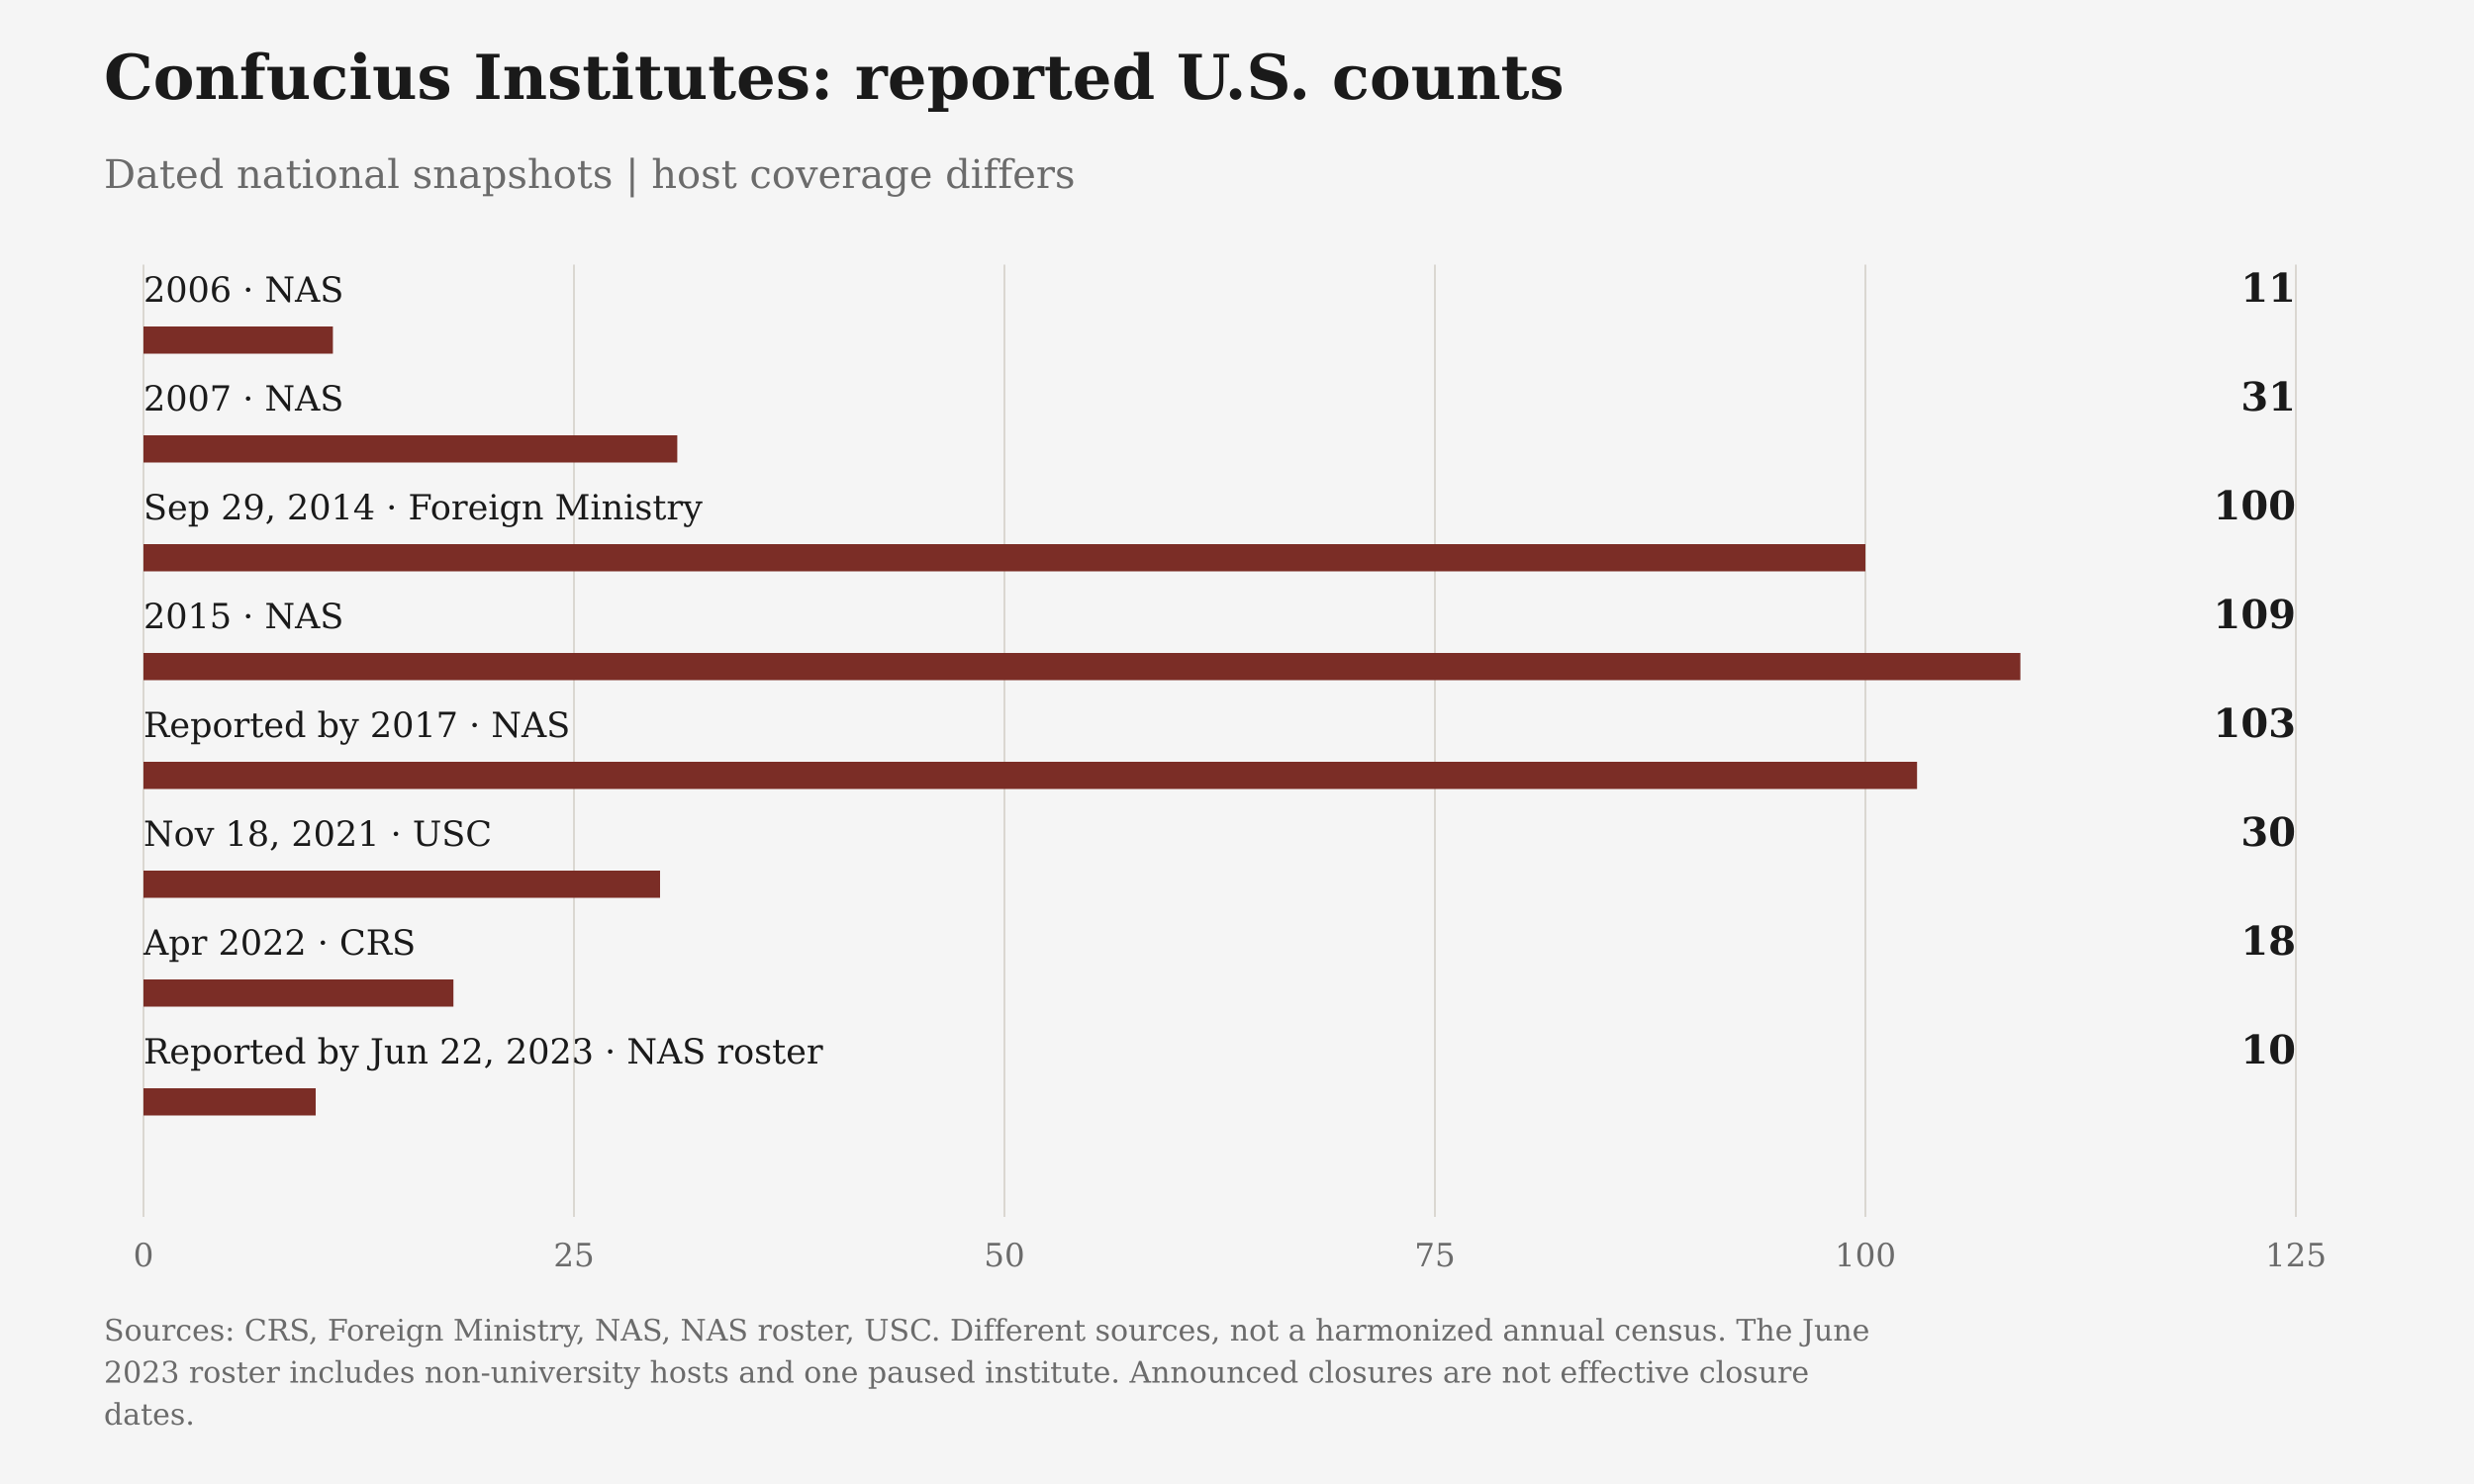
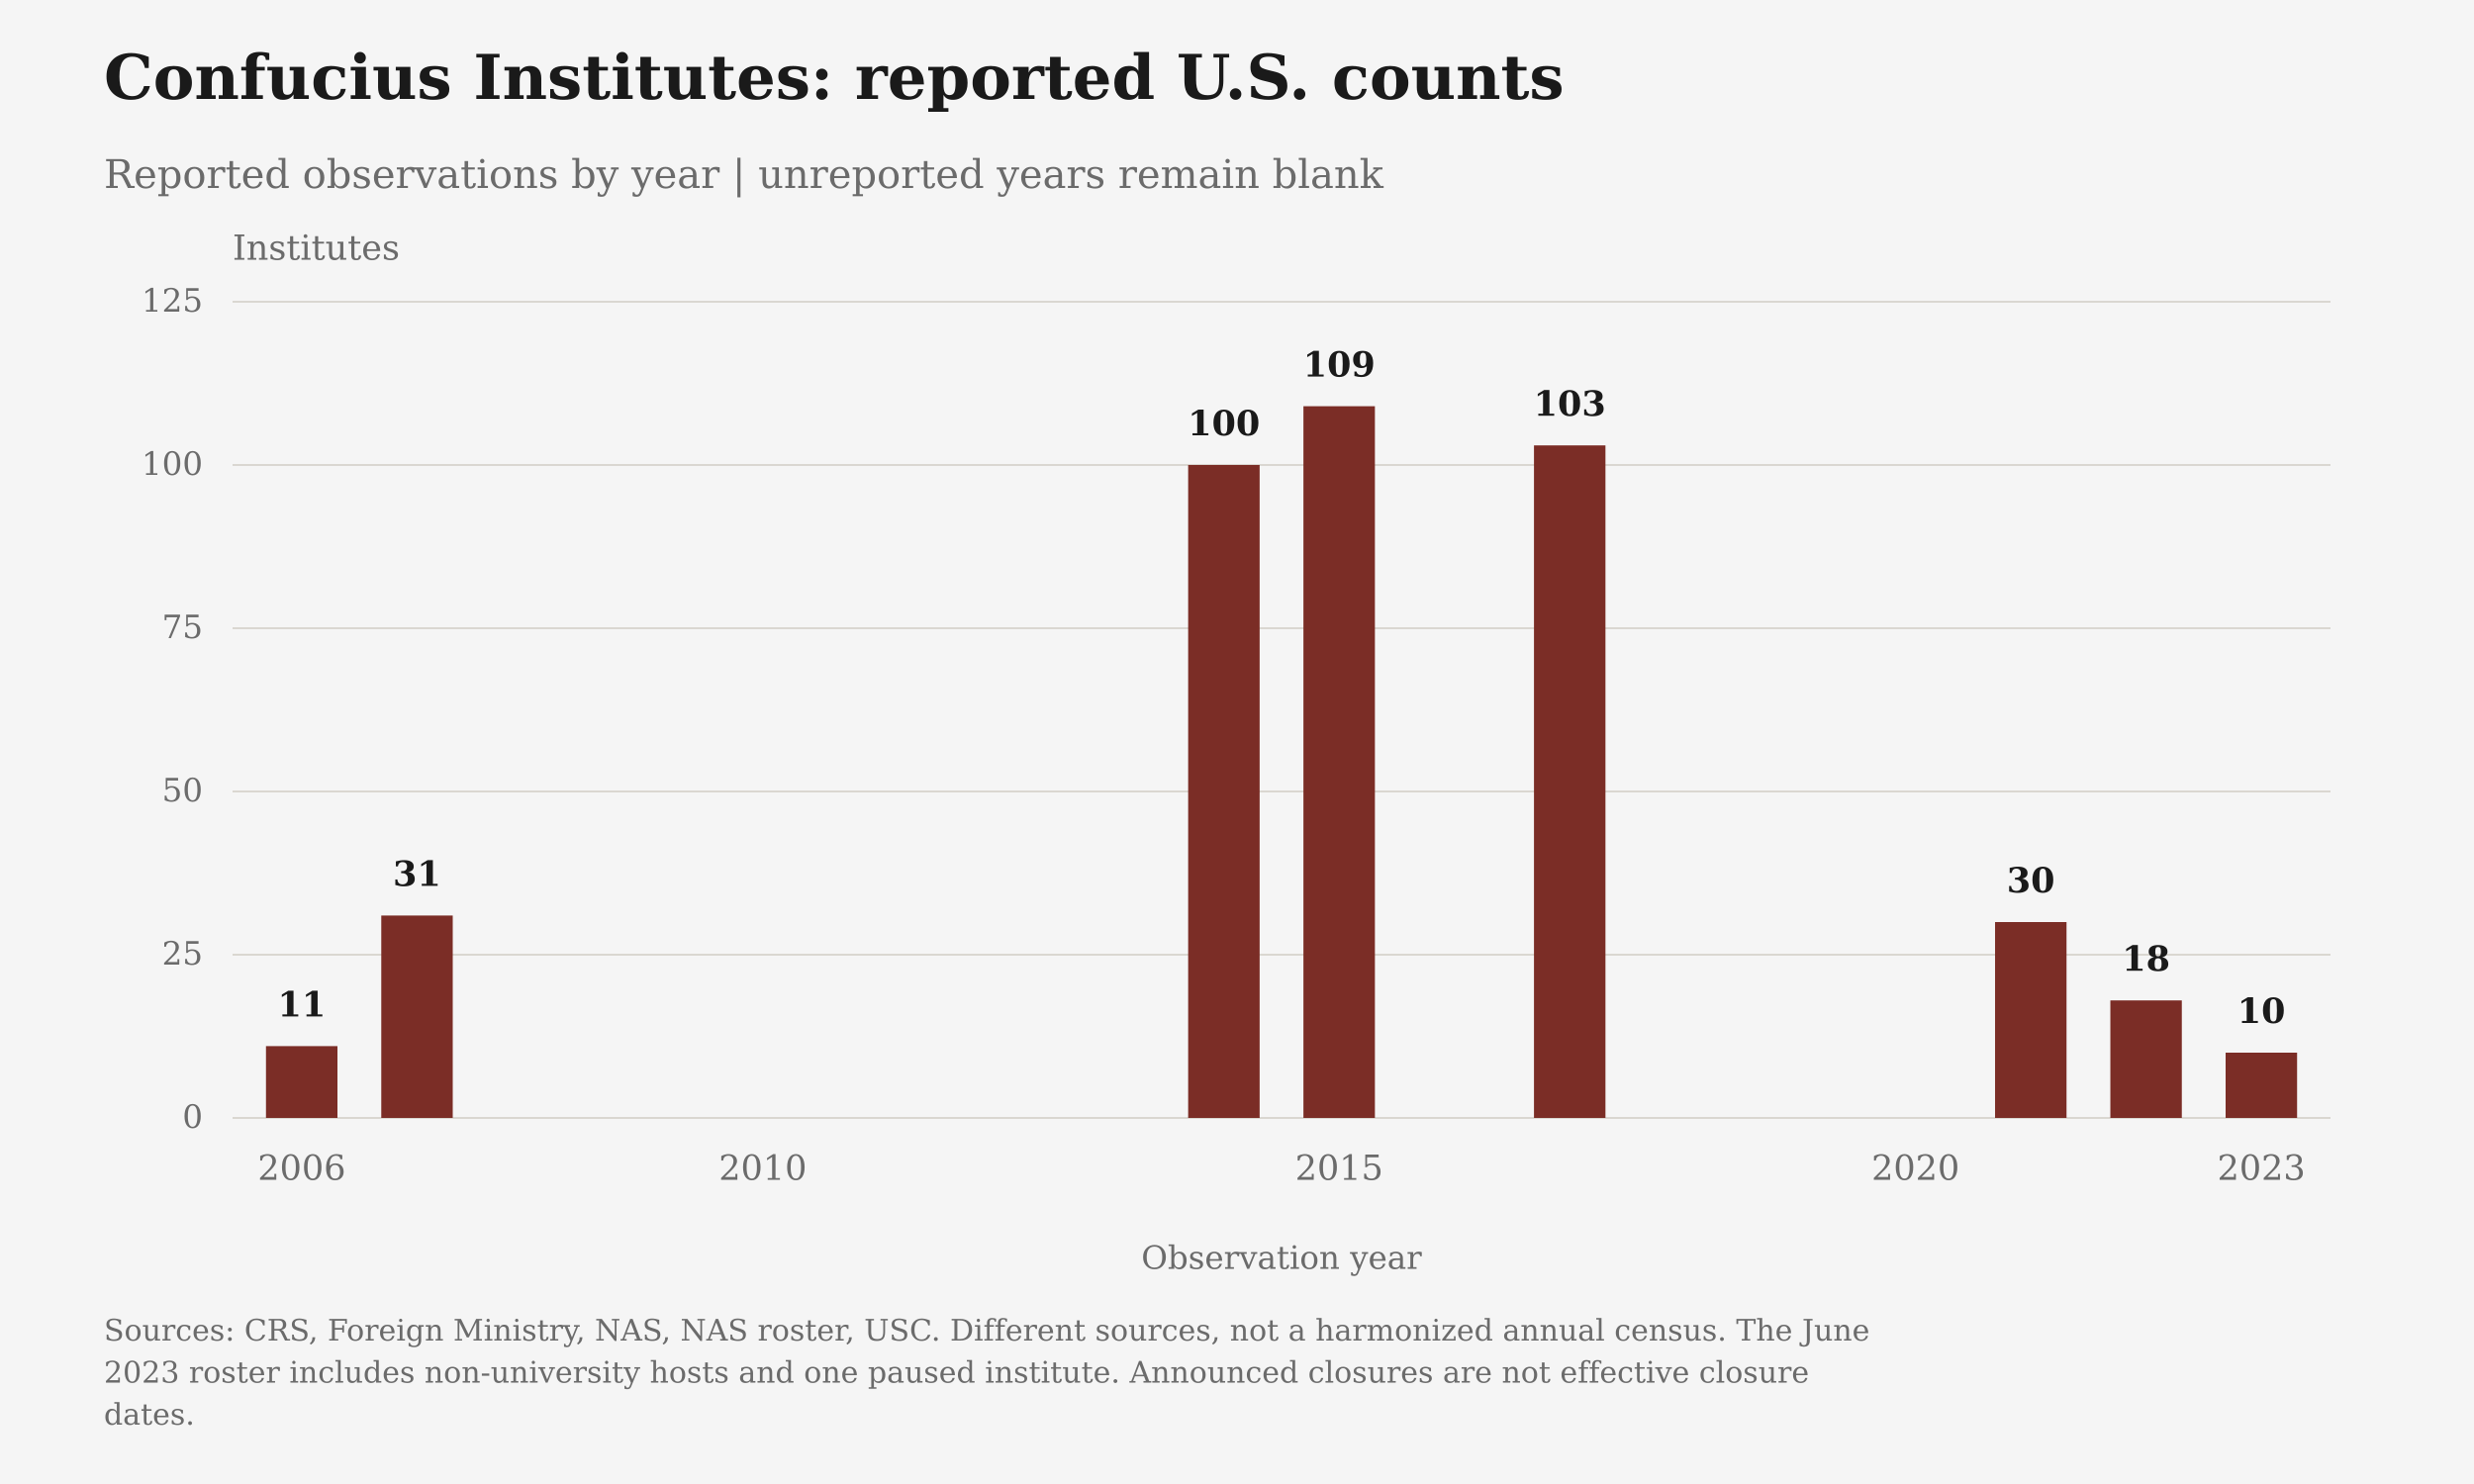
- <svg xmlns="http://www.w3.org/2000/svg" viewBox="0 0 1000 600" role="img" data-confucius-chart="confucius-institutes" data-axis-max="125.0" aria-label="Confucius Institutes: reported U.S. counts" style="font-family:DejaVu Serif, Georgia, 'Times New Roman', serif">
+ <svg xmlns="http://www.w3.org/2000/svg" viewBox="0 0 1000 600" role="img" data-confucius-chart="confucius-institutes" data-chart-layout="timeline" data-axis-max="125.0" data-first-year="2006" data-last-year="2023" aria-label="Confucius Institutes: reported U.S. counts" style="font-family:DejaVu Serif, Georgia, 'Times New Roman', serif">
  <rect class="chart-background" width="1000" height="600" fill="#F5F5F5" />
  <text x="42" y="40" font-size="25" font-weight="700" fill="#1A1A1A">Confucius Institutes: reported U.S. counts</text>
-   <text x="42" y="76" font-size="16" fill="#6B6B6B">Dated national snapshots | host coverage differs</text>
-   <path d="M58.00,107V492" stroke="#D6D3CC" stroke-width=".7" />
-   <text x="58.00" y="512" text-anchor="middle" font-size="13" fill="#6B6B6B">0</text>
-   <path d="M232.00,107V492" stroke="#D6D3CC" stroke-width=".7" />
-   <text x="232.00" y="512" text-anchor="middle" font-size="13" fill="#6B6B6B">25</text>
-   <path d="M406.00,107V492" stroke="#D6D3CC" stroke-width=".7" />
-   <text x="406.00" y="512" text-anchor="middle" font-size="13" fill="#6B6B6B">50</text>
-   <path d="M580.00,107V492" stroke="#D6D3CC" stroke-width=".7" />
-   <text x="580.00" y="512" text-anchor="middle" font-size="13" fill="#6B6B6B">75</text>
-   <path d="M754.00,107V492" stroke="#D6D3CC" stroke-width=".7" />
-   <text x="754.00" y="512" text-anchor="middle" font-size="13" fill="#6B6B6B">100</text>
-   <path d="M928.00,107V492" stroke="#D6D3CC" stroke-width=".7" />
-   <text x="928.00" y="512" text-anchor="middle" font-size="13" fill="#6B6B6B">125</text>
-   <g class="confucius-mark" data-observation-id="nas_history_2006" data-value="11" data-bound="" data-qualifier="exact" data-reference="2006">
-     <text x="58" y="122.00" font-size="14" fill="#1A1A1A">2006 · NAS</text>
-     <text class="confucius-reported" x="928" y="122.00" text-anchor="end" font-size="16" font-weight="700" fill="#1A1A1A">11</text>
-     <rect class="confucius-bar" x="58" y="132.00" width="76.56" height="11" fill="#7B2D26" opacity="1" />
+   <text x="42" y="76" font-size="16" fill="#6B6B6B">Reported observations by year | unreported years remain blank</text>
+   <path class="confucius-grid" data-tick="0" d="M94,452.00H942" stroke="#D6D3CC" stroke-width=".7" />
+   <text class="confucius-count-tick" x="82" y="456.00" text-anchor="end" font-size="13" fill="#6B6B6B">0</text>
+   <path class="confucius-grid" data-tick="25" d="M94,386.00H942" stroke="#D6D3CC" stroke-width=".7" />
+   <text class="confucius-count-tick" x="82" y="390.00" text-anchor="end" font-size="13" fill="#6B6B6B">25</text>
+   <path class="confucius-grid" data-tick="50" d="M94,320.00H942" stroke="#D6D3CC" stroke-width=".7" />
+   <text class="confucius-count-tick" x="82" y="324.00" text-anchor="end" font-size="13" fill="#6B6B6B">50</text>
+   <path class="confucius-grid" data-tick="75" d="M94,254.00H942" stroke="#D6D3CC" stroke-width=".7" />
+   <text class="confucius-count-tick" x="82" y="258.00" text-anchor="end" font-size="13" fill="#6B6B6B">75</text>
+   <path class="confucius-grid" data-tick="100" d="M94,188.00H942" stroke="#D6D3CC" stroke-width=".7" />
+   <text class="confucius-count-tick" x="82" y="192.00" text-anchor="end" font-size="13" fill="#6B6B6B">100</text>
+   <path class="confucius-grid" data-tick="125" d="M94,122.00H942" stroke="#D6D3CC" stroke-width=".7" />
+   <text class="confucius-count-tick" x="82" y="126.00" text-anchor="end" font-size="13" fill="#6B6B6B">125</text>
+   <text class="confucius-unit" x="94" y="105" font-size="14" fill="#6B6B6B">Institutes</text>
+   <text class="confucius-year" x="121.96" y="477" text-anchor="middle" font-size="14" fill="#6B6B6B">2006</text>
+   <text class="confucius-year" x="308.33" y="477" text-anchor="middle" font-size="14" fill="#6B6B6B">2010</text>
+   <text class="confucius-year" x="541.30" y="477" text-anchor="middle" font-size="14" fill="#6B6B6B">2015</text>
+   <text class="confucius-year" x="774.26" y="477" text-anchor="middle" font-size="14" fill="#6B6B6B">2020</text>
+   <text class="confucius-year" x="914.04" y="477" text-anchor="middle" font-size="14" fill="#6B6B6B">2023</text>
+   <text x="518.0" y="513" text-anchor="middle" font-size="13" fill="#6B6B6B">Observation year</text>
+   <g class="confucius-mark" data-observation-id="nas_history_2006" data-value="11" data-bound="" data-qualifier="exact" data-reference="2006" data-observation-year="2006">
+     <text class="confucius-reported" x="121.96" y="410.96" text-anchor="middle" font-size="14" font-weight="700" fill="#1A1A1A">11</text>
+     <rect class="confucius-bar" x="107.51" y="422.96" width="28.89" height="29.04" fill="#7B2D26" opacity="1" />
  </g>
-   <g class="confucius-mark" data-observation-id="nas_history_2007" data-value="31" data-bound="" data-qualifier="exact" data-reference="2007">
-     <text x="58" y="166.00" font-size="14" fill="#1A1A1A">2007 · NAS</text>
-     <text class="confucius-reported" x="928" y="166.00" text-anchor="end" font-size="16" font-weight="700" fill="#1A1A1A">31</text>
-     <rect class="confucius-bar" x="58" y="176.00" width="215.76" height="11" fill="#7B2D26" opacity="1" />
+   <g class="confucius-mark" data-observation-id="nas_history_2007" data-value="31" data-bound="" data-qualifier="exact" data-reference="2007" data-observation-year="2007">
+     <text class="confucius-reported" x="168.55" y="358.16" text-anchor="middle" font-size="14" font-weight="700" fill="#1A1A1A">31</text>
+     <rect class="confucius-bar" x="154.11" y="370.16" width="28.89" height="81.84" fill="#7B2D26" opacity="1" />
  </g>
-   <g class="confucius-mark" data-observation-id="mfa_2014_institutes_reported" data-value="100" data-bound="" data-qualifier="exact" data-reference="2014-09-29">
-     <text x="58" y="210.00" font-size="14" fill="#1A1A1A">Sep 29, 2014 · Foreign Ministry</text>
-     <text class="confucius-reported" x="928" y="210.00" text-anchor="end" font-size="16" font-weight="700" fill="#1A1A1A">100</text>
-     <rect class="confucius-bar" x="58" y="220.00" width="696.00" height="11" fill="#7B2D26" opacity="1" />
+   <g class="confucius-mark" data-observation-id="mfa_2014_institutes_reported" data-value="100" data-bound="" data-qualifier="exact" data-reference="2014-09-29" data-observation-year="2014">
+     <text class="confucius-reported" x="494.70" y="176.00" text-anchor="middle" font-size="14" font-weight="700" fill="#1A1A1A">100</text>
+     <rect class="confucius-bar" x="480.26" y="188.00" width="28.89" height="264.00" fill="#7B2D26" opacity="1" />
  </g>
-   <g class="confucius-mark" data-observation-id="nas_history_2015" data-value="109" data-bound="" data-qualifier="exact" data-reference="2015">
-     <text x="58" y="254.00" font-size="14" fill="#1A1A1A">2015 · NAS</text>
-     <text class="confucius-reported" x="928" y="254.00" text-anchor="end" font-size="16" font-weight="700" fill="#1A1A1A">109</text>
-     <rect class="confucius-bar" x="58" y="264.00" width="758.64" height="11" fill="#7B2D26" opacity="1" />
+   <g class="confucius-mark" data-observation-id="nas_history_2015" data-value="109" data-bound="" data-qualifier="exact" data-reference="2015" data-observation-year="2015">
+     <text class="confucius-reported" x="541.30" y="152.24" text-anchor="middle" font-size="14" font-weight="700" fill="#1A1A1A">109</text>
+     <rect class="confucius-bar" x="526.85" y="164.24" width="28.89" height="287.76" fill="#7B2D26" opacity="1" />
  </g>
-   <g class="confucius-mark" data-observation-id="nas_2017_institutes_reported" data-value="103" data-bound="" data-qualifier="exact" data-reference="2017">
-     <text x="58" y="298.00" font-size="14" fill="#1A1A1A">Reported by 2017 · NAS</text>
-     <text class="confucius-reported" x="928" y="298.00" text-anchor="end" font-size="16" font-weight="700" fill="#1A1A1A">103</text>
-     <rect class="confucius-bar" x="58" y="308.00" width="716.88" height="11" fill="#7B2D26" opacity="1" />
+   <g class="confucius-mark" data-observation-id="nas_2017_institutes_reported" data-value="103" data-bound="" data-qualifier="exact" data-reference="2017" data-observation-year="2017">
+     <text class="confucius-reported" x="634.48" y="168.08" text-anchor="middle" font-size="14" font-weight="700" fill="#1A1A1A">103</text>
+     <rect class="confucius-bar" x="620.04" y="180.08" width="28.89" height="271.92" fill="#7B2D26" opacity="1" />
  </g>
-   <g class="confucius-mark" data-observation-id="usc_nov2021" data-value="30" data-bound="" data-qualifier="exact" data-reference="2021-11-18">
-     <text x="58" y="342.00" font-size="14" fill="#1A1A1A">Nov 18, 2021 · USC</text>
-     <text class="confucius-reported" x="928" y="342.00" text-anchor="end" font-size="16" font-weight="700" fill="#1A1A1A">30</text>
-     <rect class="confucius-bar" x="58" y="352.00" width="208.80" height="11" fill="#7B2D26" opacity="1" />
+   <g class="confucius-mark" data-observation-id="usc_nov2021" data-value="30" data-bound="" data-qualifier="exact" data-reference="2021-11-18" data-observation-year="2021">
+     <text class="confucius-reported" x="820.86" y="360.80" text-anchor="middle" font-size="14" font-weight="700" fill="#1A1A1A">30</text>
+     <rect class="confucius-bar" x="806.41" y="372.80" width="28.89" height="79.20" fill="#7B2D26" opacity="1" />
  </g>
-   <g class="confucius-mark" data-observation-id="crs_apr2022" data-value="18" data-bound="" data-qualifier="exact" data-reference="2022-04">
-     <text x="58" y="386.00" font-size="14" fill="#1A1A1A">Apr 2022 · CRS</text>
-     <text class="confucius-reported" x="928" y="386.00" text-anchor="end" font-size="16" font-weight="700" fill="#1A1A1A">18</text>
-     <rect class="confucius-bar" x="58" y="396.00" width="125.28" height="11" fill="#7B2D26" opacity="1" />
+   <g class="confucius-mark" data-observation-id="crs_apr2022" data-value="18" data-bound="" data-qualifier="exact" data-reference="2022-04" data-observation-year="2022">
+     <text class="confucius-reported" x="867.45" y="392.48" text-anchor="middle" font-size="14" font-weight="700" fill="#1A1A1A">18</text>
+     <rect class="confucius-bar" x="853.01" y="404.48" width="28.89" height="47.52" fill="#7B2D26" opacity="1" />
  </g>
-   <g class="confucius-mark" data-observation-id="nas_listed_jun2023" data-value="10" data-bound="" data-qualifier="exact" data-reference="2023-06-22">
-     <text x="58" y="430.00" font-size="14" fill="#1A1A1A">Reported by Jun 22, 2023 · NAS roster</text>
-     <text class="confucius-reported" x="928" y="430.00" text-anchor="end" font-size="16" font-weight="700" fill="#1A1A1A">10</text>
-     <rect class="confucius-bar" x="58" y="440.00" width="69.60" height="11" fill="#7B2D26" opacity="1" />
+   <g class="confucius-mark" data-observation-id="nas_listed_jun2023" data-value="10" data-bound="" data-qualifier="exact" data-reference="2023-06-22" data-observation-year="2023">
+     <text class="confucius-reported" x="914.04" y="413.60" text-anchor="middle" font-size="14" font-weight="700" fill="#1A1A1A">10</text>
+     <rect class="confucius-bar" x="899.60" y="425.60" width="28.89" height="26.40" fill="#7B2D26" opacity="1" />
  </g>
  <text class="confucius-source" x="42" y="542" font-size="12" fill="#6B6B6B">Sources: CRS, Foreign Ministry, NAS, NAS roster, USC. Different sources, not a harmonized annual census. The June</text>
  <text class="confucius-source" x="42" y="559" font-size="12" fill="#6B6B6B">2023 roster includes non-university hosts and one paused institute. Announced closures are not effective closure</text>
  <text class="confucius-source" x="42" y="576" font-size="12" fill="#6B6B6B">dates.</text>
</svg>
